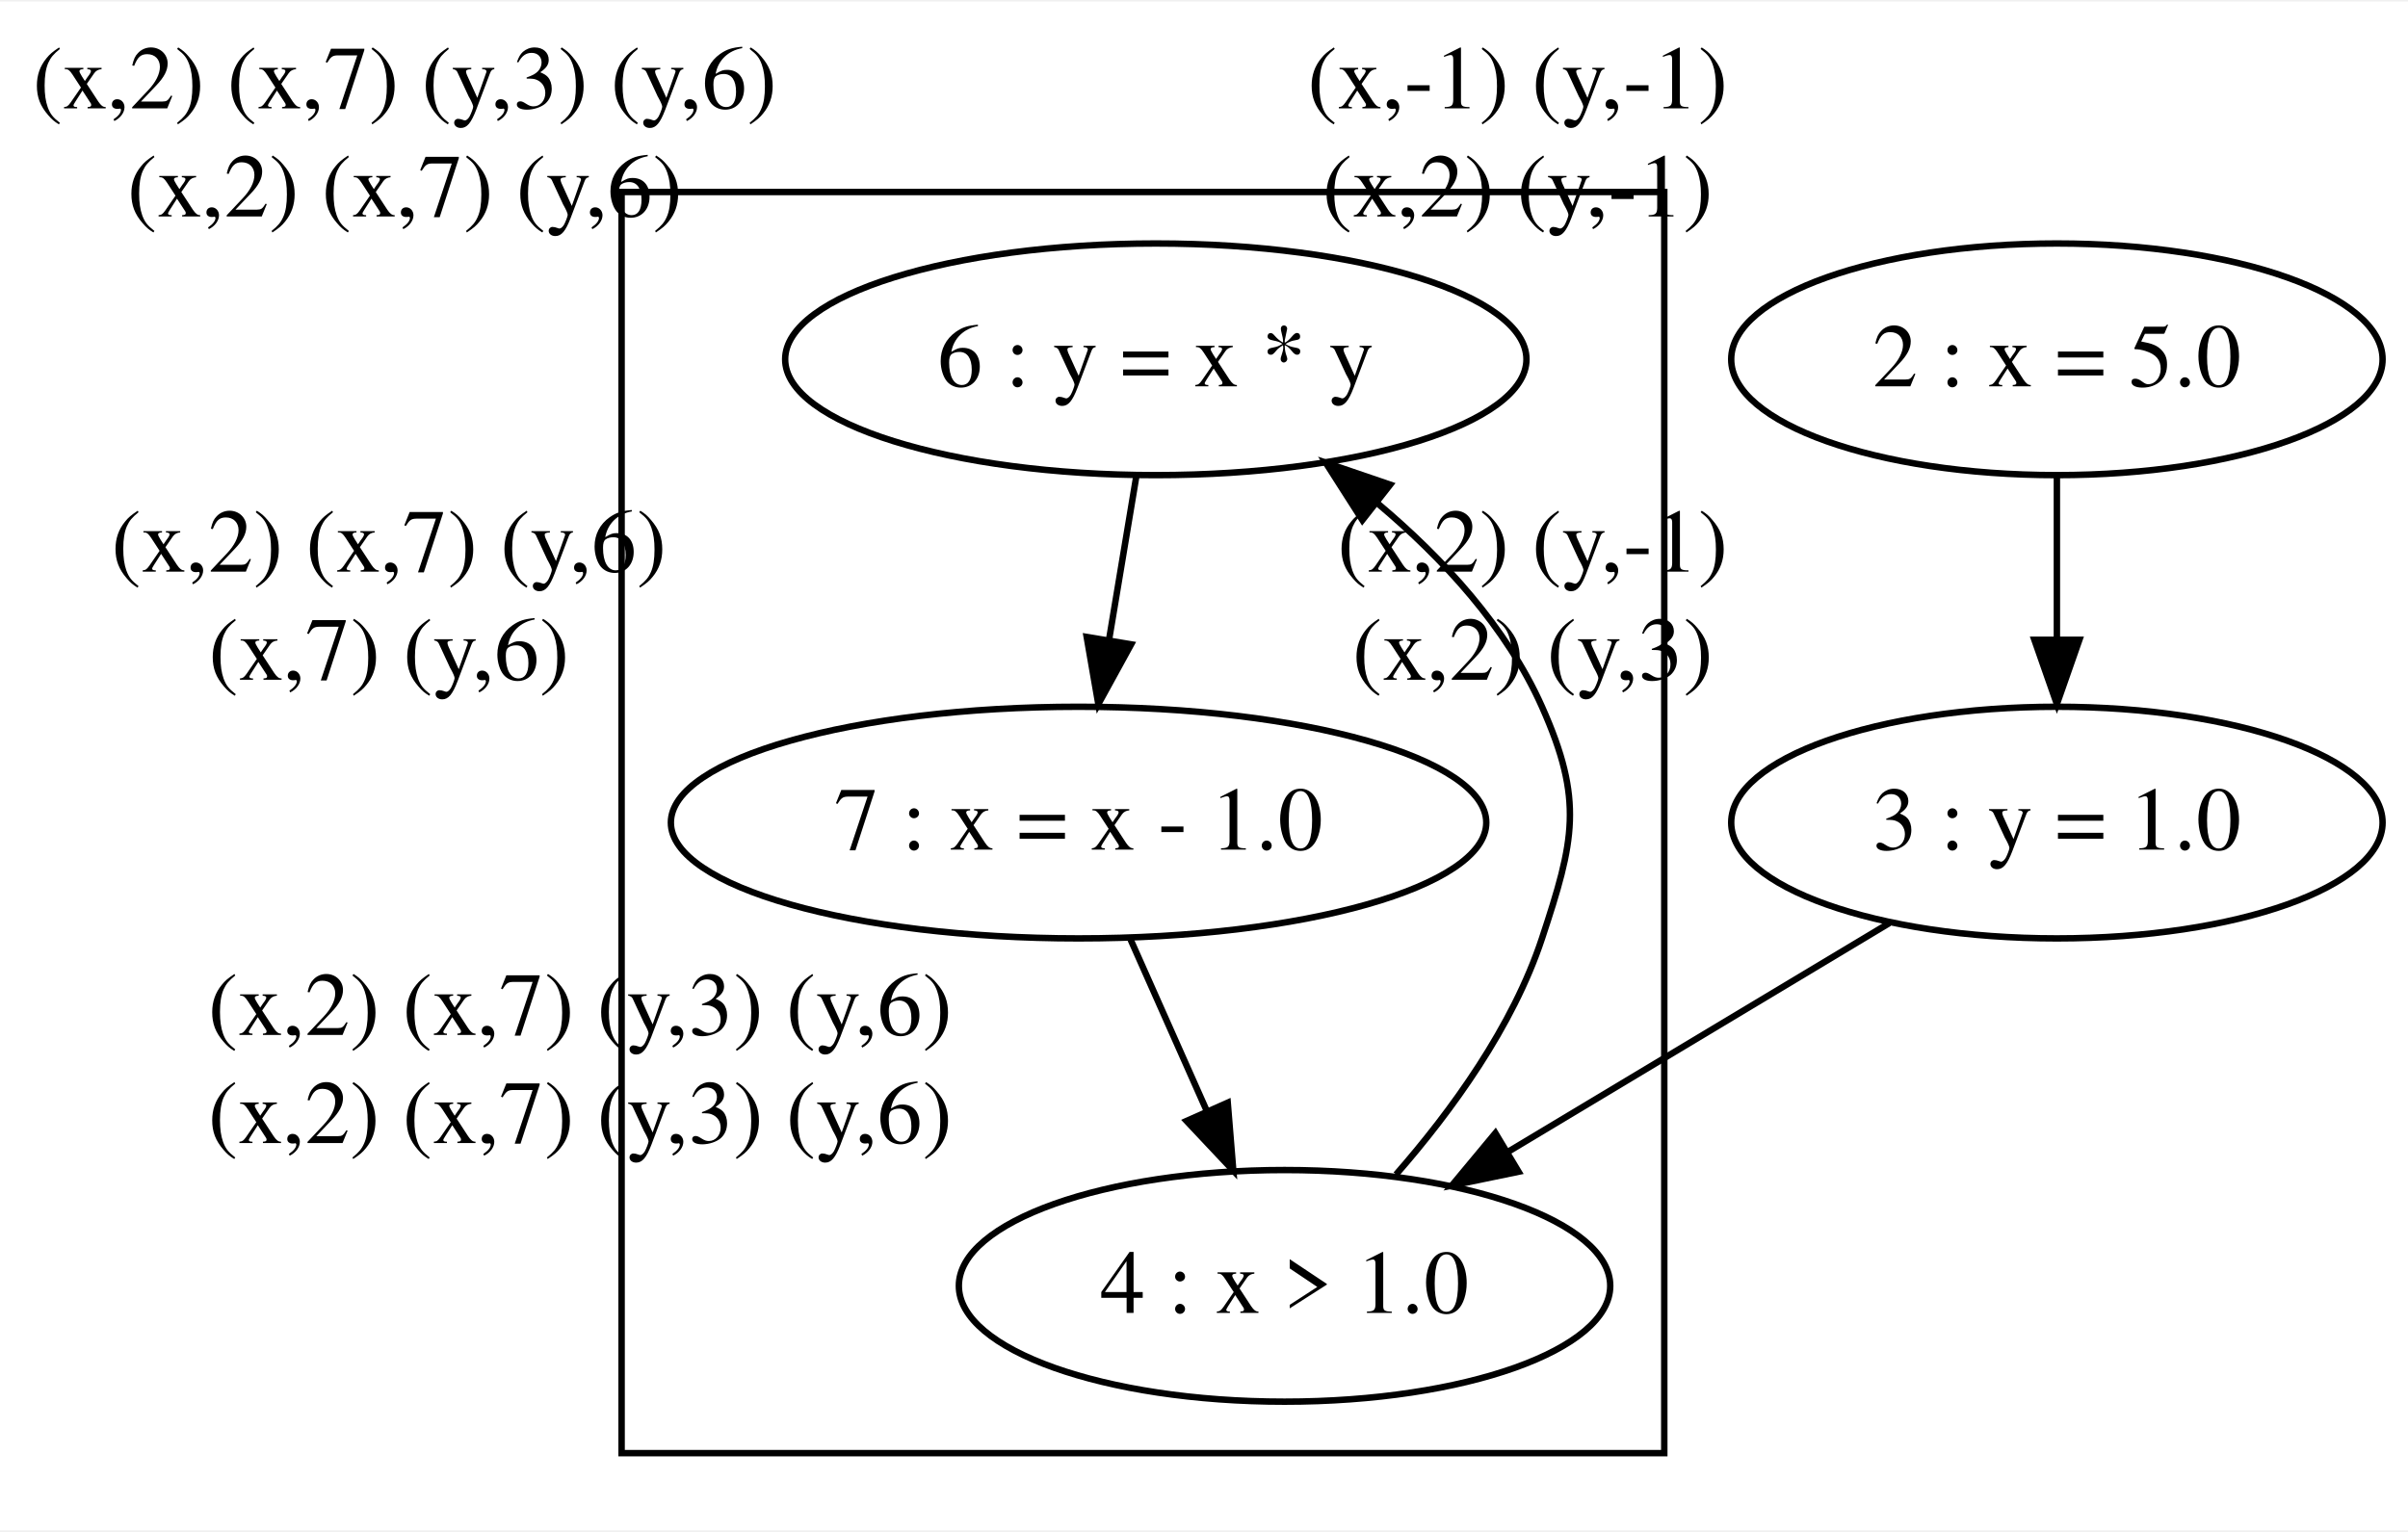
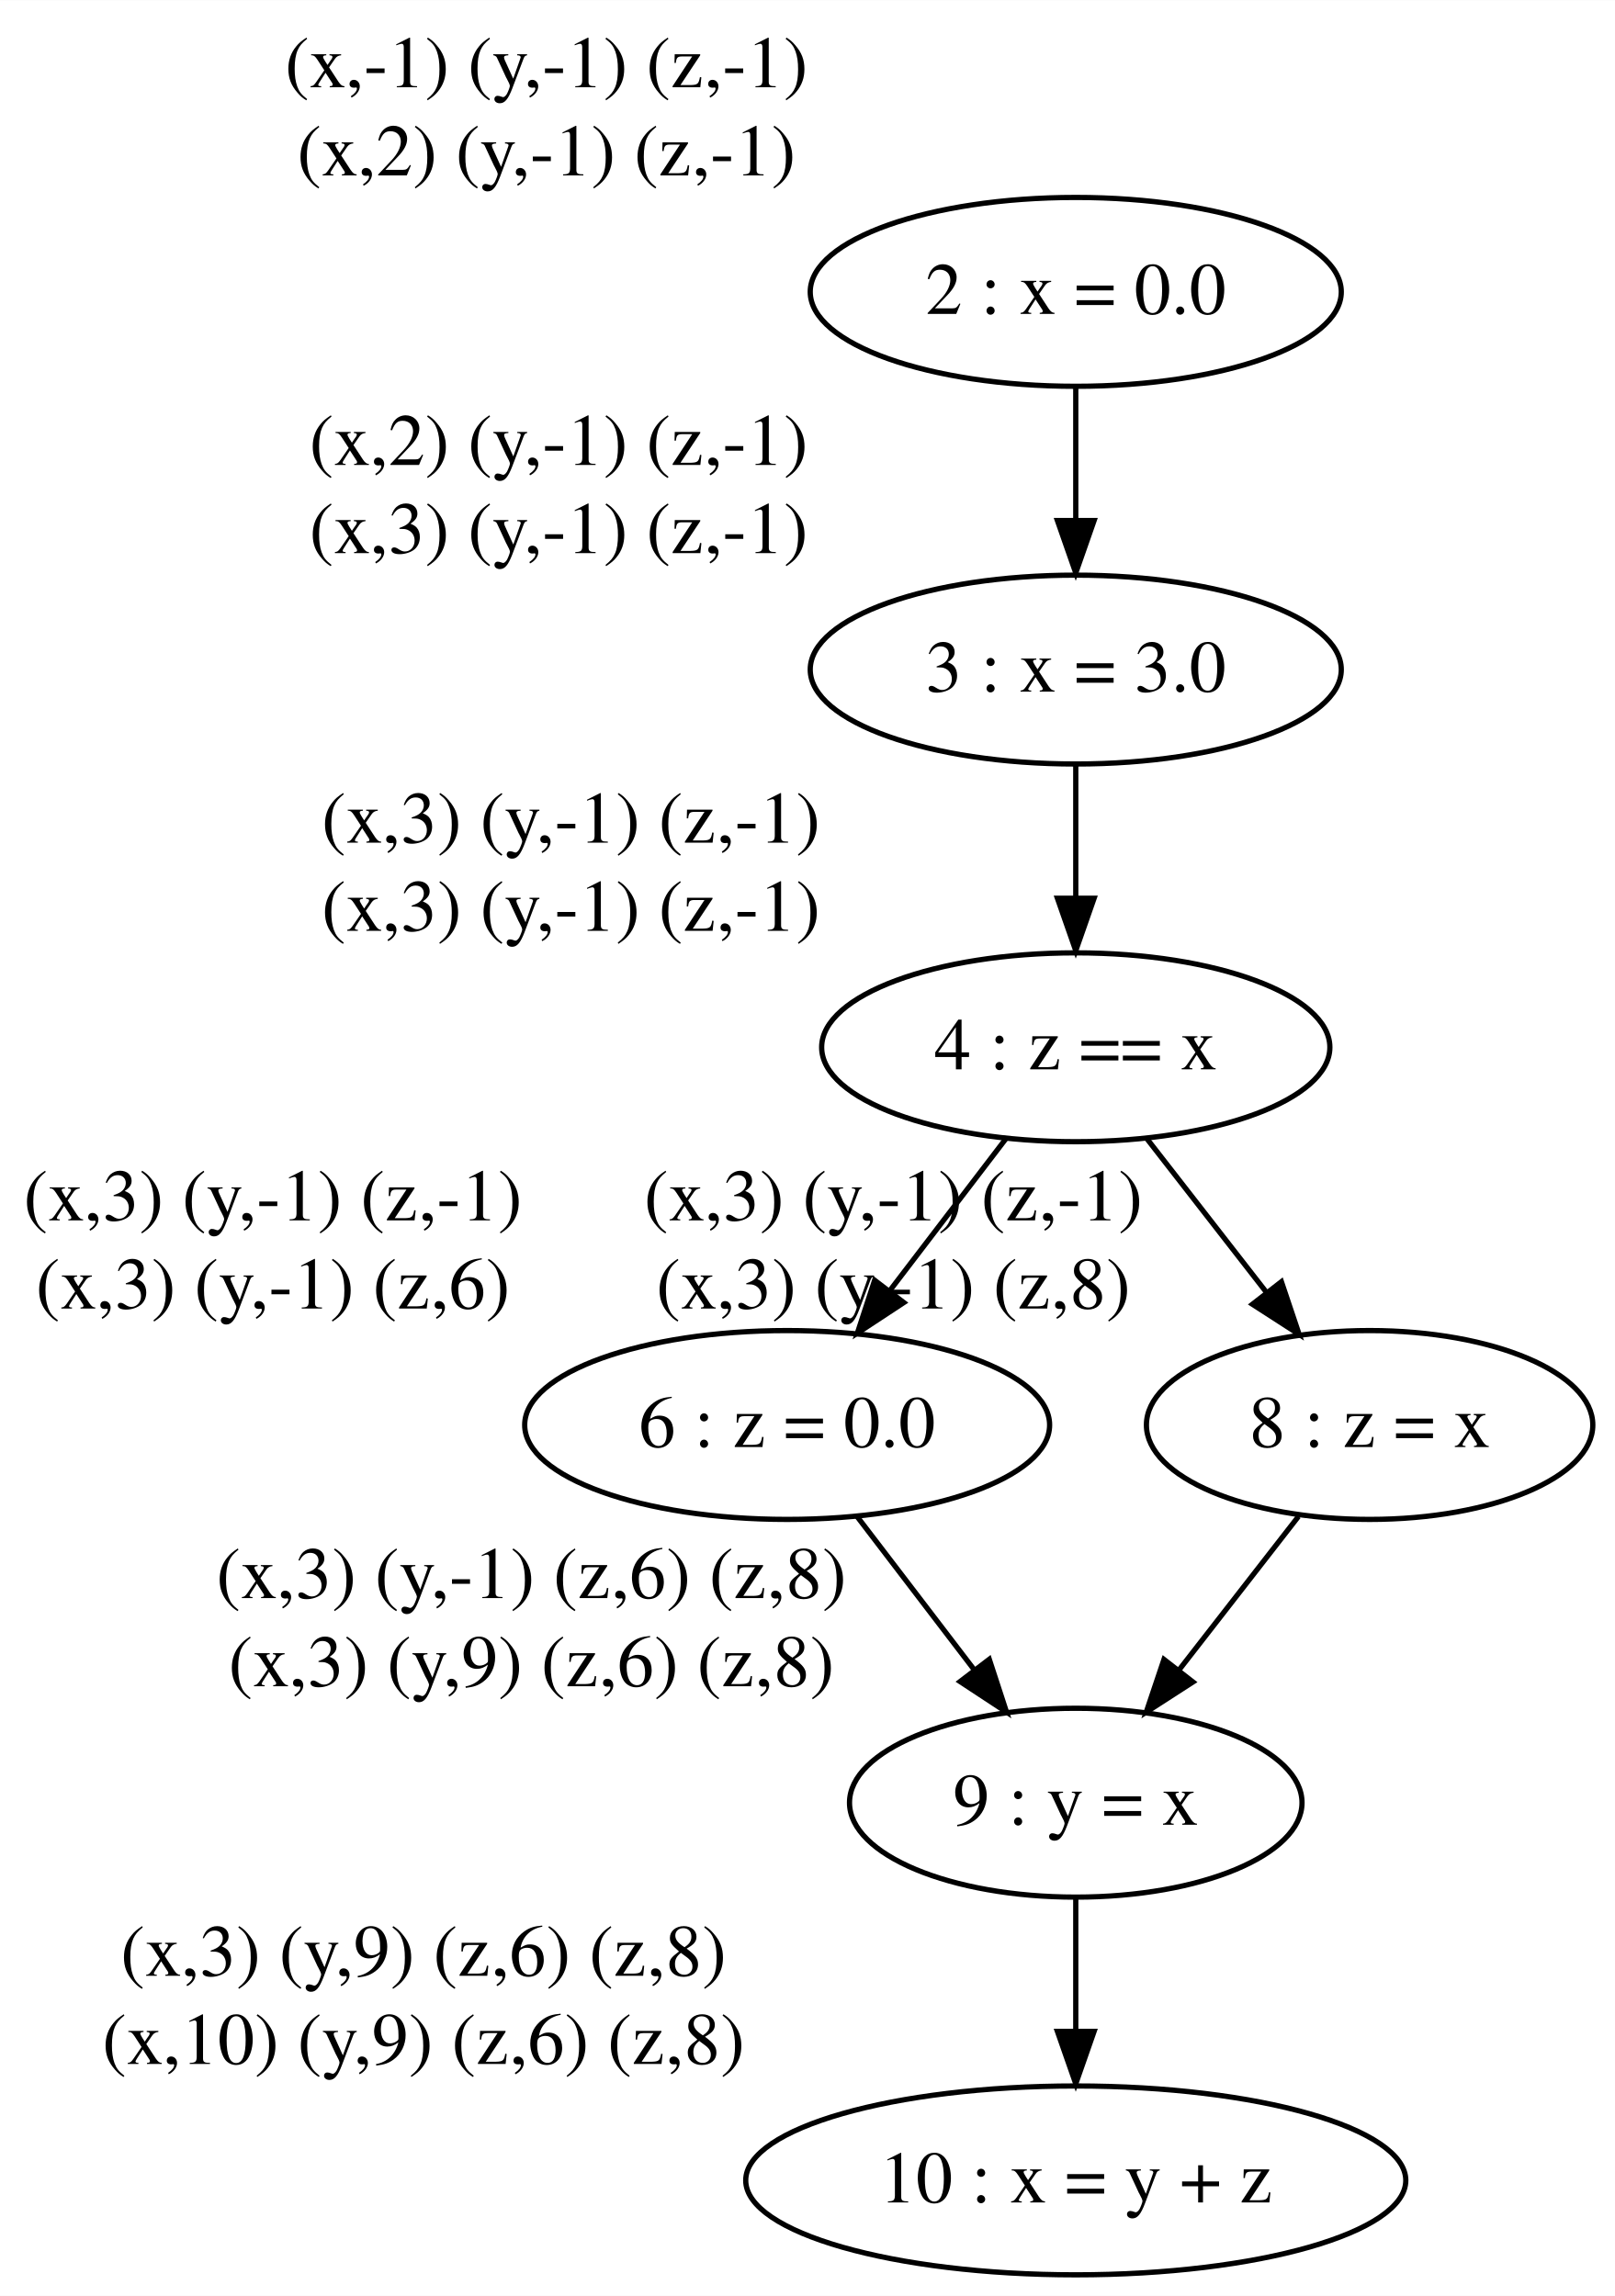
- <svg xmlns="http://www.w3.org/2000/svg" width="374pt" height="238pt" viewBox="0.00 0.00 374.13 237.60">
-   <g id="graph0" class="graph" transform="scale(1 1) rotate(0) translate(4 233.6)">
-     <polygon fill="#ffffff" stroke="transparent" points="-4,4 -4,-233.6 370.129,-233.6 370.129,4 -4,4" />
-     <g id="clust1" class="cluster">
-       <polygon fill="none" stroke="#000000" points="92.578,-8 92.578,-204 254.578,-204 254.578,-8 92.578,-8" />
+ <svg xmlns="http://www.w3.org/2000/svg" width="308pt" height="438pt" viewBox="0.00 0.00 307.77 437.60">
+   <g id="graph0" class="graph" transform="scale(1 1) rotate(0) translate(4 433.6)">
+     <polygon fill="#ffffff" stroke="transparent" points="-4,4 -4,-433.6 303.775,-433.6 303.775,4 -4,4" />
+     <g id="node1" class="node">
+       <ellipse fill="none" stroke="#000000" cx="146.008" cy="-162" rx="50.018" ry="18" />
+       <text text-anchor="middle" x="146.008" y="-157.8" font-family="Times,serif" font-size="14.00" fill="#000000">6 : z = 0.0</text>
+       <text text-anchor="middle" x="48" y="-201" font-family="Times,serif" font-size="14.00" fill="#000000">(x,3) (y,-1) (z,-1)</text>
+       <text text-anchor="middle" x="48" y="-184.2" font-family="Times,serif" font-size="14.00" fill="#000000">(x,3) (y,-1) (z,6)</text>
    </g>
-     <g id="node1" class="node">
-       <ellipse fill="none" stroke="#000000" cx="175.578" cy="-178" rx="57.588" ry="18" />
-       <text text-anchor="middle" x="175.578" y="-173.8" font-family="Times,serif" font-size="14.00" fill="#000000">6 : y = x * y</text>
-       <text text-anchor="middle" x="58.892" y="-217" font-family="Times,serif" font-size="14.00" fill="#000000">(x,2) (x,7) (y,3) (y,6)</text>
-       <text text-anchor="middle" x="58.892" y="-200.2" font-family="Times,serif" font-size="14.00" fill="#000000">(x,2) (x,7) (y,6)</text>
+     <g id="node5" class="node">
+       <ellipse fill="none" stroke="#000000" cx="201.008" cy="-90" rx="43.117" ry="18" />
+       <text text-anchor="middle" x="201.008" y="-85.8" font-family="Times,serif" font-size="14.00" fill="#000000">9 : y = x</text>
+       <text text-anchor="middle" x="97.263" y="-129" font-family="Times,serif" font-size="14.00" fill="#000000">(x,3) (y,-1) (z,6) (z,8)</text>
+       <text text-anchor="middle" x="97.263" y="-112.2" font-family="Times,serif" font-size="14.00" fill="#000000">(x,3) (y,9) (z,6) (z,8)</text>
+     </g>
+     <g id="edge3" class="edge">
+       <path fill="none" stroke="#000000" d="M159.322,-144.571C166.011,-135.815 174.24,-125.042 181.616,-115.387" />
+       <polygon fill="#000000" stroke="#000000" points="184.528,-117.34 187.817,-107.269 178.965,-113.091 184.528,-117.34" />
+     </g>
+     <g id="node2" class="node">
+       <ellipse fill="none" stroke="#000000" cx="257.008" cy="-162" rx="42.534" ry="18" />
+       <text text-anchor="middle" x="257.008" y="-157.8" font-family="Times,serif" font-size="14.00" fill="#000000">8 : z = x</text>
+       <text text-anchor="middle" x="166.242" y="-201" font-family="Times,serif" font-size="14.00" fill="#000000">(x,3) (y,-1) (z,-1)</text>
+       <text text-anchor="middle" x="166.242" y="-184.2" font-family="Times,serif" font-size="14.00" fill="#000000">(x,3) (y,-1) (z,8)</text>
+     </g>
+     <g id="edge4" class="edge">
+       <path fill="none" stroke="#000000" d="M243.452,-144.571C236.643,-135.815 228.263,-125.042 220.754,-115.387" />
+       <polygon fill="#000000" stroke="#000000" points="223.342,-113.013 214.44,-107.269 217.816,-117.311 223.342,-113.013" />
+     </g>
+     <g id="node3" class="node">
+       <ellipse fill="none" stroke="#000000" cx="201.008" cy="-18" rx="62.895" ry="18" />
+       <text text-anchor="middle" x="201.008" y="-13.8" font-family="Times,serif" font-size="14.00" fill="#000000">10 : x = y + z</text>
+       <text text-anchor="middle" x="76.704" y="-57" font-family="Times,serif" font-size="14.00" fill="#000000">(x,3) (y,9) (z,6) (z,8)</text>
+       <text text-anchor="middle" x="76.704" y="-40.2" font-family="Times,serif" font-size="14.00" fill="#000000">(x,10) (y,9) (z,6) (z,8)</text>
    </g>
    <g id="node4" class="node">
-       <ellipse fill="none" stroke="#000000" cx="163.578" cy="-106" rx="63.345" ry="18" />
-       <text text-anchor="middle" x="163.578" y="-101.8" font-family="Times,serif" font-size="14.00" fill="#000000">7 : x = x - 1.0</text>
-       <text text-anchor="middle" x="56.424" y="-145" font-family="Times,serif" font-size="14.00" fill="#000000">(x,2) (x,7) (y,6)</text>
-       <text text-anchor="middle" x="56.424" y="-128.2" font-family="Times,serif" font-size="14.00" fill="#000000">(x,7) (y,6)</text>
+       <ellipse fill="none" stroke="#000000" cx="201.008" cy="-234" rx="48.425" ry="18" />
+       <text text-anchor="middle" x="201.008" y="-229.8" font-family="Times,serif" font-size="14.00" fill="#000000">4 : z == x</text>
+       <text text-anchor="middle" x="104.797" y="-273" font-family="Times,serif" font-size="14.00" fill="#000000">(x,3) (y,-1) (z,-1)</text>
+       <text text-anchor="middle" x="104.797" y="-256.2" font-family="Times,serif" font-size="14.00" fill="#000000">(x,3) (y,-1) (z,-1)</text>
    </g>
-     <g id="edge3" class="edge">
-       <path fill="none" stroke="#000000" d="M172.55,-159.831C171.267,-152.131 169.741,-142.974 168.314,-134.417" />
-       <polygon fill="#000000" stroke="#000000" points="171.744,-133.702 166.647,-124.413 164.839,-134.853 171.744,-133.702" />
+     <g id="edge6" class="edge">
+       <path fill="none" stroke="#000000" d="M187.695,-216.571C181.055,-207.88 172.897,-197.2 165.564,-187.6" />
+       <polygon fill="#000000" stroke="#000000" points="168.242,-185.34 159.39,-179.518 162.679,-189.59 168.242,-185.34" />
    </g>
-     <g id="node2" class="node">
-       <ellipse fill="none" stroke="#000000" cx="315.578" cy="-106" rx="50.602" ry="18" />
-       <text text-anchor="middle" x="315.578" y="-101.8" font-family="Times,serif" font-size="14.00" fill="#000000">3 : y = 1.0</text>
-       <text text-anchor="middle" x="234.126" y="-145" font-family="Times,serif" font-size="14.00" fill="#000000">(x,2) (y,-1)</text>
-       <text text-anchor="middle" x="234.126" y="-128.2" font-family="Times,serif" font-size="14.00" fill="#000000">(x,2) (y,3)</text>
+     <g id="edge5" class="edge">
+       <path fill="none" stroke="#000000" d="M214.565,-216.571C221.374,-207.815 229.754,-197.042 237.263,-187.387" />
+       <polygon fill="#000000" stroke="#000000" points="240.201,-189.311 243.577,-179.269 234.675,-185.013 240.201,-189.311" />
    </g>
-     <g id="node5" class="node">
-       <ellipse fill="none" stroke="#000000" cx="195.578" cy="-34" rx="50.602" ry="18" />
-       <text text-anchor="middle" x="195.578" y="-29.8" font-family="Times,serif" font-size="14.00" fill="#000000">4 : x &gt; 1.0</text>
-       <text text-anchor="middle" x="86.135" y="-73" font-family="Times,serif" font-size="14.00" fill="#000000">(x,2) (x,7) (y,3) (y,6)</text>
-       <text text-anchor="middle" x="86.135" y="-56.2" font-family="Times,serif" font-size="14.00" fill="#000000">(x,2) (x,7) (y,3) (y,6)</text>
+     <g id="edge7" class="edge">
+       <path fill="none" stroke="#000000" d="M201.008,-71.831C201.008,-64.131 201.008,-54.974 201.008,-46.417" />
+       <polygon fill="#000000" stroke="#000000" points="204.508,-46.413 201.008,-36.413 197.508,-46.413 204.508,-46.413" />
+     </g>
+     <g id="node6" class="node">
+       <ellipse fill="none" stroke="#000000" cx="201.008" cy="-378" rx="50.602" ry="18" />
+       <text text-anchor="middle" x="201.008" y="-373.8" font-family="Times,serif" font-size="14.00" fill="#000000">2 : x = 0.0</text>
+       <text text-anchor="middle" x="100.128" y="-417" font-family="Times,serif" font-size="14.00" fill="#000000">(x,-1) (y,-1) (z,-1)</text>
+       <text text-anchor="middle" x="100.128" y="-400.2" font-family="Times,serif" font-size="14.00" fill="#000000">(x,2) (y,-1) (z,-1)</text>
+     </g>
+     <g id="node7" class="node">
+       <ellipse fill="none" stroke="#000000" cx="201.008" cy="-306" rx="50.602" ry="18" />
+       <text text-anchor="middle" x="201.008" y="-301.8" font-family="Times,serif" font-size="14.00" fill="#000000">3 : x = 3.0</text>
+       <text text-anchor="middle" x="102.458" y="-345" font-family="Times,serif" font-size="14.00" fill="#000000">(x,2) (y,-1) (z,-1)</text>
+       <text text-anchor="middle" x="102.458" y="-328.2" font-family="Times,serif" font-size="14.00" fill="#000000">(x,3) (y,-1) (z,-1)</text>
+     </g>
+     <g id="edge1" class="edge">
+       <path fill="none" stroke="#000000" d="M201.008,-359.831C201.008,-352.131 201.008,-342.974 201.008,-334.417" />
+       <polygon fill="#000000" stroke="#000000" points="204.508,-334.413 201.008,-324.413 197.508,-334.413 204.508,-334.413" />
    </g>
    <g id="edge2" class="edge">
-       <path fill="none" stroke="#000000" d="M289.54,-90.377C272.164,-79.951 249.121,-66.126 230.204,-54.776" />
-       <polygon fill="#000000" stroke="#000000" points="231.941,-51.736 221.566,-49.592 228.34,-57.739 231.941,-51.736" />
-     </g>
-     <g id="node3" class="node">
-       <ellipse fill="none" stroke="#000000" cx="315.578" cy="-178" rx="50.602" ry="18" />
-       <text text-anchor="middle" x="315.578" y="-173.8" font-family="Times,serif" font-size="14.00" fill="#000000">2 : x = 5.0</text>
-       <text text-anchor="middle" x="231.796" y="-217" font-family="Times,serif" font-size="14.00" fill="#000000">(x,-1) (y,-1)</text>
-       <text text-anchor="middle" x="231.796" y="-200.2" font-family="Times,serif" font-size="14.00" fill="#000000">(x,2) (y,-1)</text>
-     </g>
-     <g id="edge1" class="edge">
-       <path fill="none" stroke="#000000" d="M315.578,-159.831C315.578,-152.131 315.578,-142.974 315.578,-134.417" />
-       <polygon fill="#000000" stroke="#000000" points="319.078,-134.413 315.578,-124.413 312.078,-134.413 319.078,-134.413" />
-     </g>
-     <g id="edge4" class="edge">
-       <path fill="none" stroke="#000000" d="M171.653,-87.831C175.243,-79.755 179.544,-70.076 183.504,-61.167" />
-       <polygon fill="#000000" stroke="#000000" points="186.754,-62.473 187.617,-51.913 180.357,-59.63 186.754,-62.473" />
-     </g>
-     <g id="edge5" class="edge">
-       <path fill="none" stroke="#000000" d="M212.899,-51.308C221.518,-61.163 231.044,-74.262 235.578,-88 240.593,-103.194 242.088,-109.384 235.578,-124 230.09,-136.324 220.245,-147.015 210.096,-155.559" />
-       <polygon fill="#000000" stroke="#000000" points="207.672,-153.012 201.969,-161.941 211.995,-158.517 207.672,-153.012" />
+       <path fill="none" stroke="#000000" d="M201.008,-287.831C201.008,-280.131 201.008,-270.974 201.008,-262.417" />
+       <polygon fill="#000000" stroke="#000000" points="204.508,-262.413 201.008,-252.413 197.508,-262.413 204.508,-262.413" />
    </g>
  </g>
</svg>
